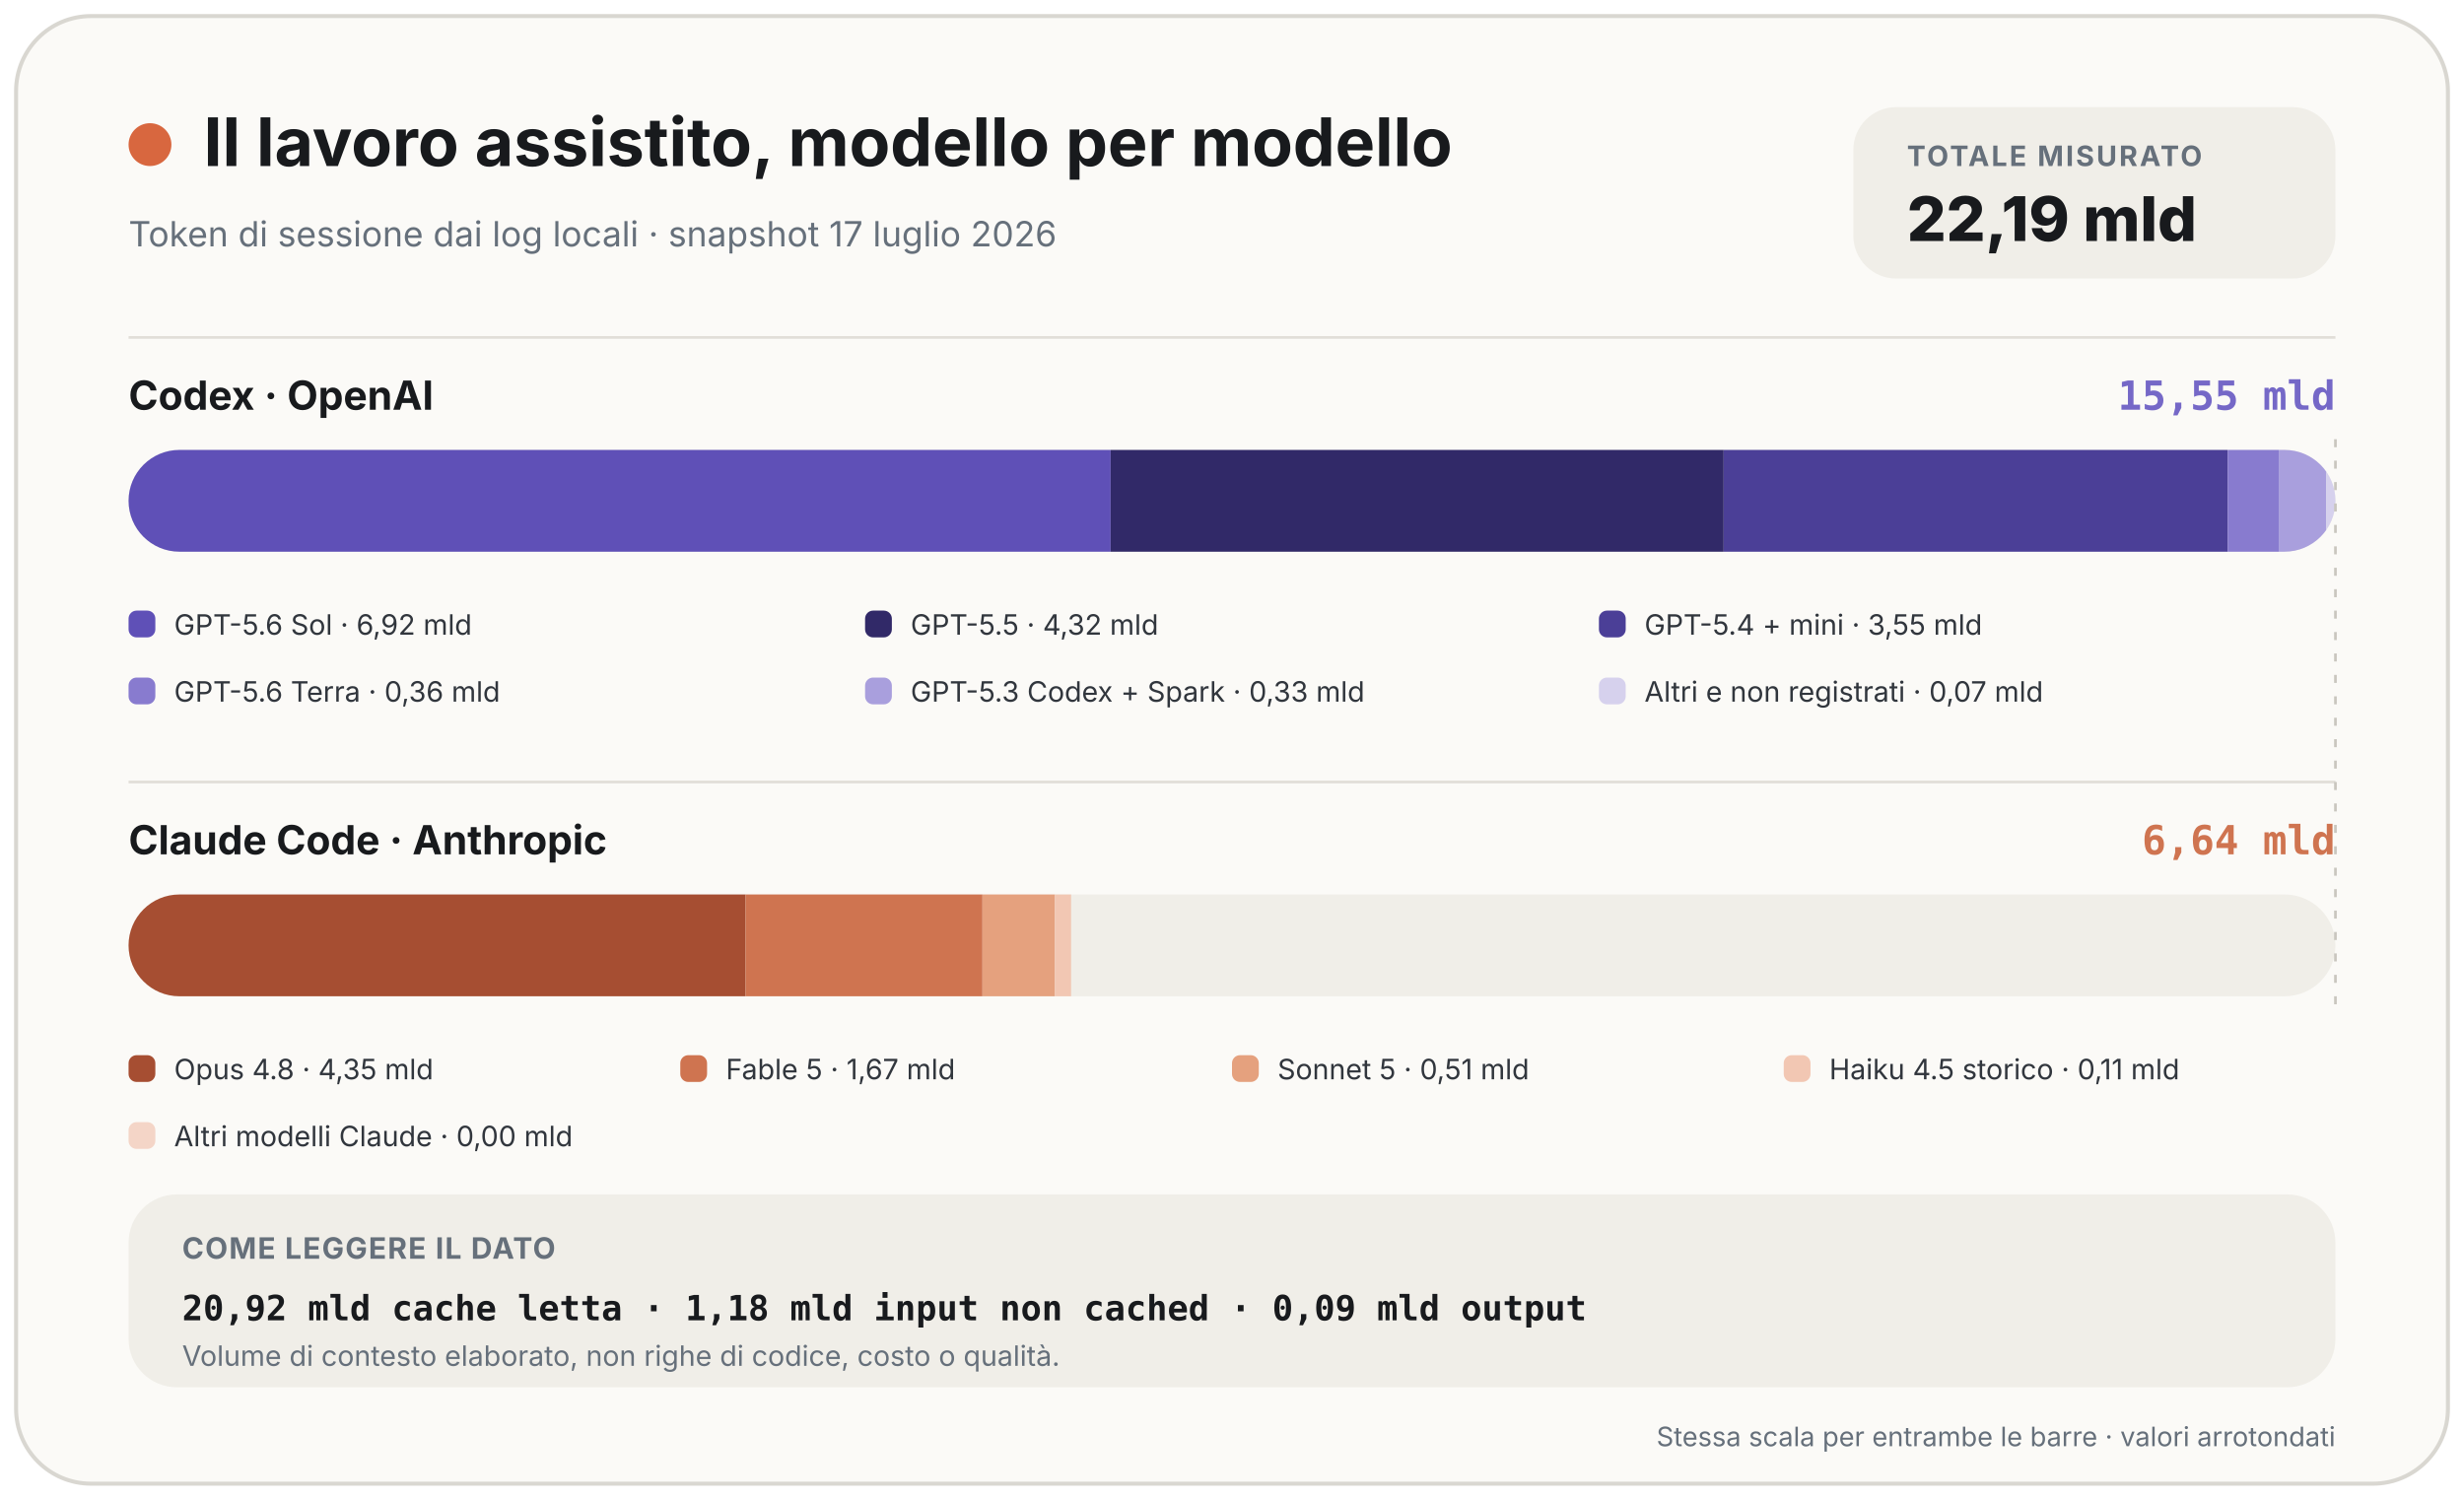
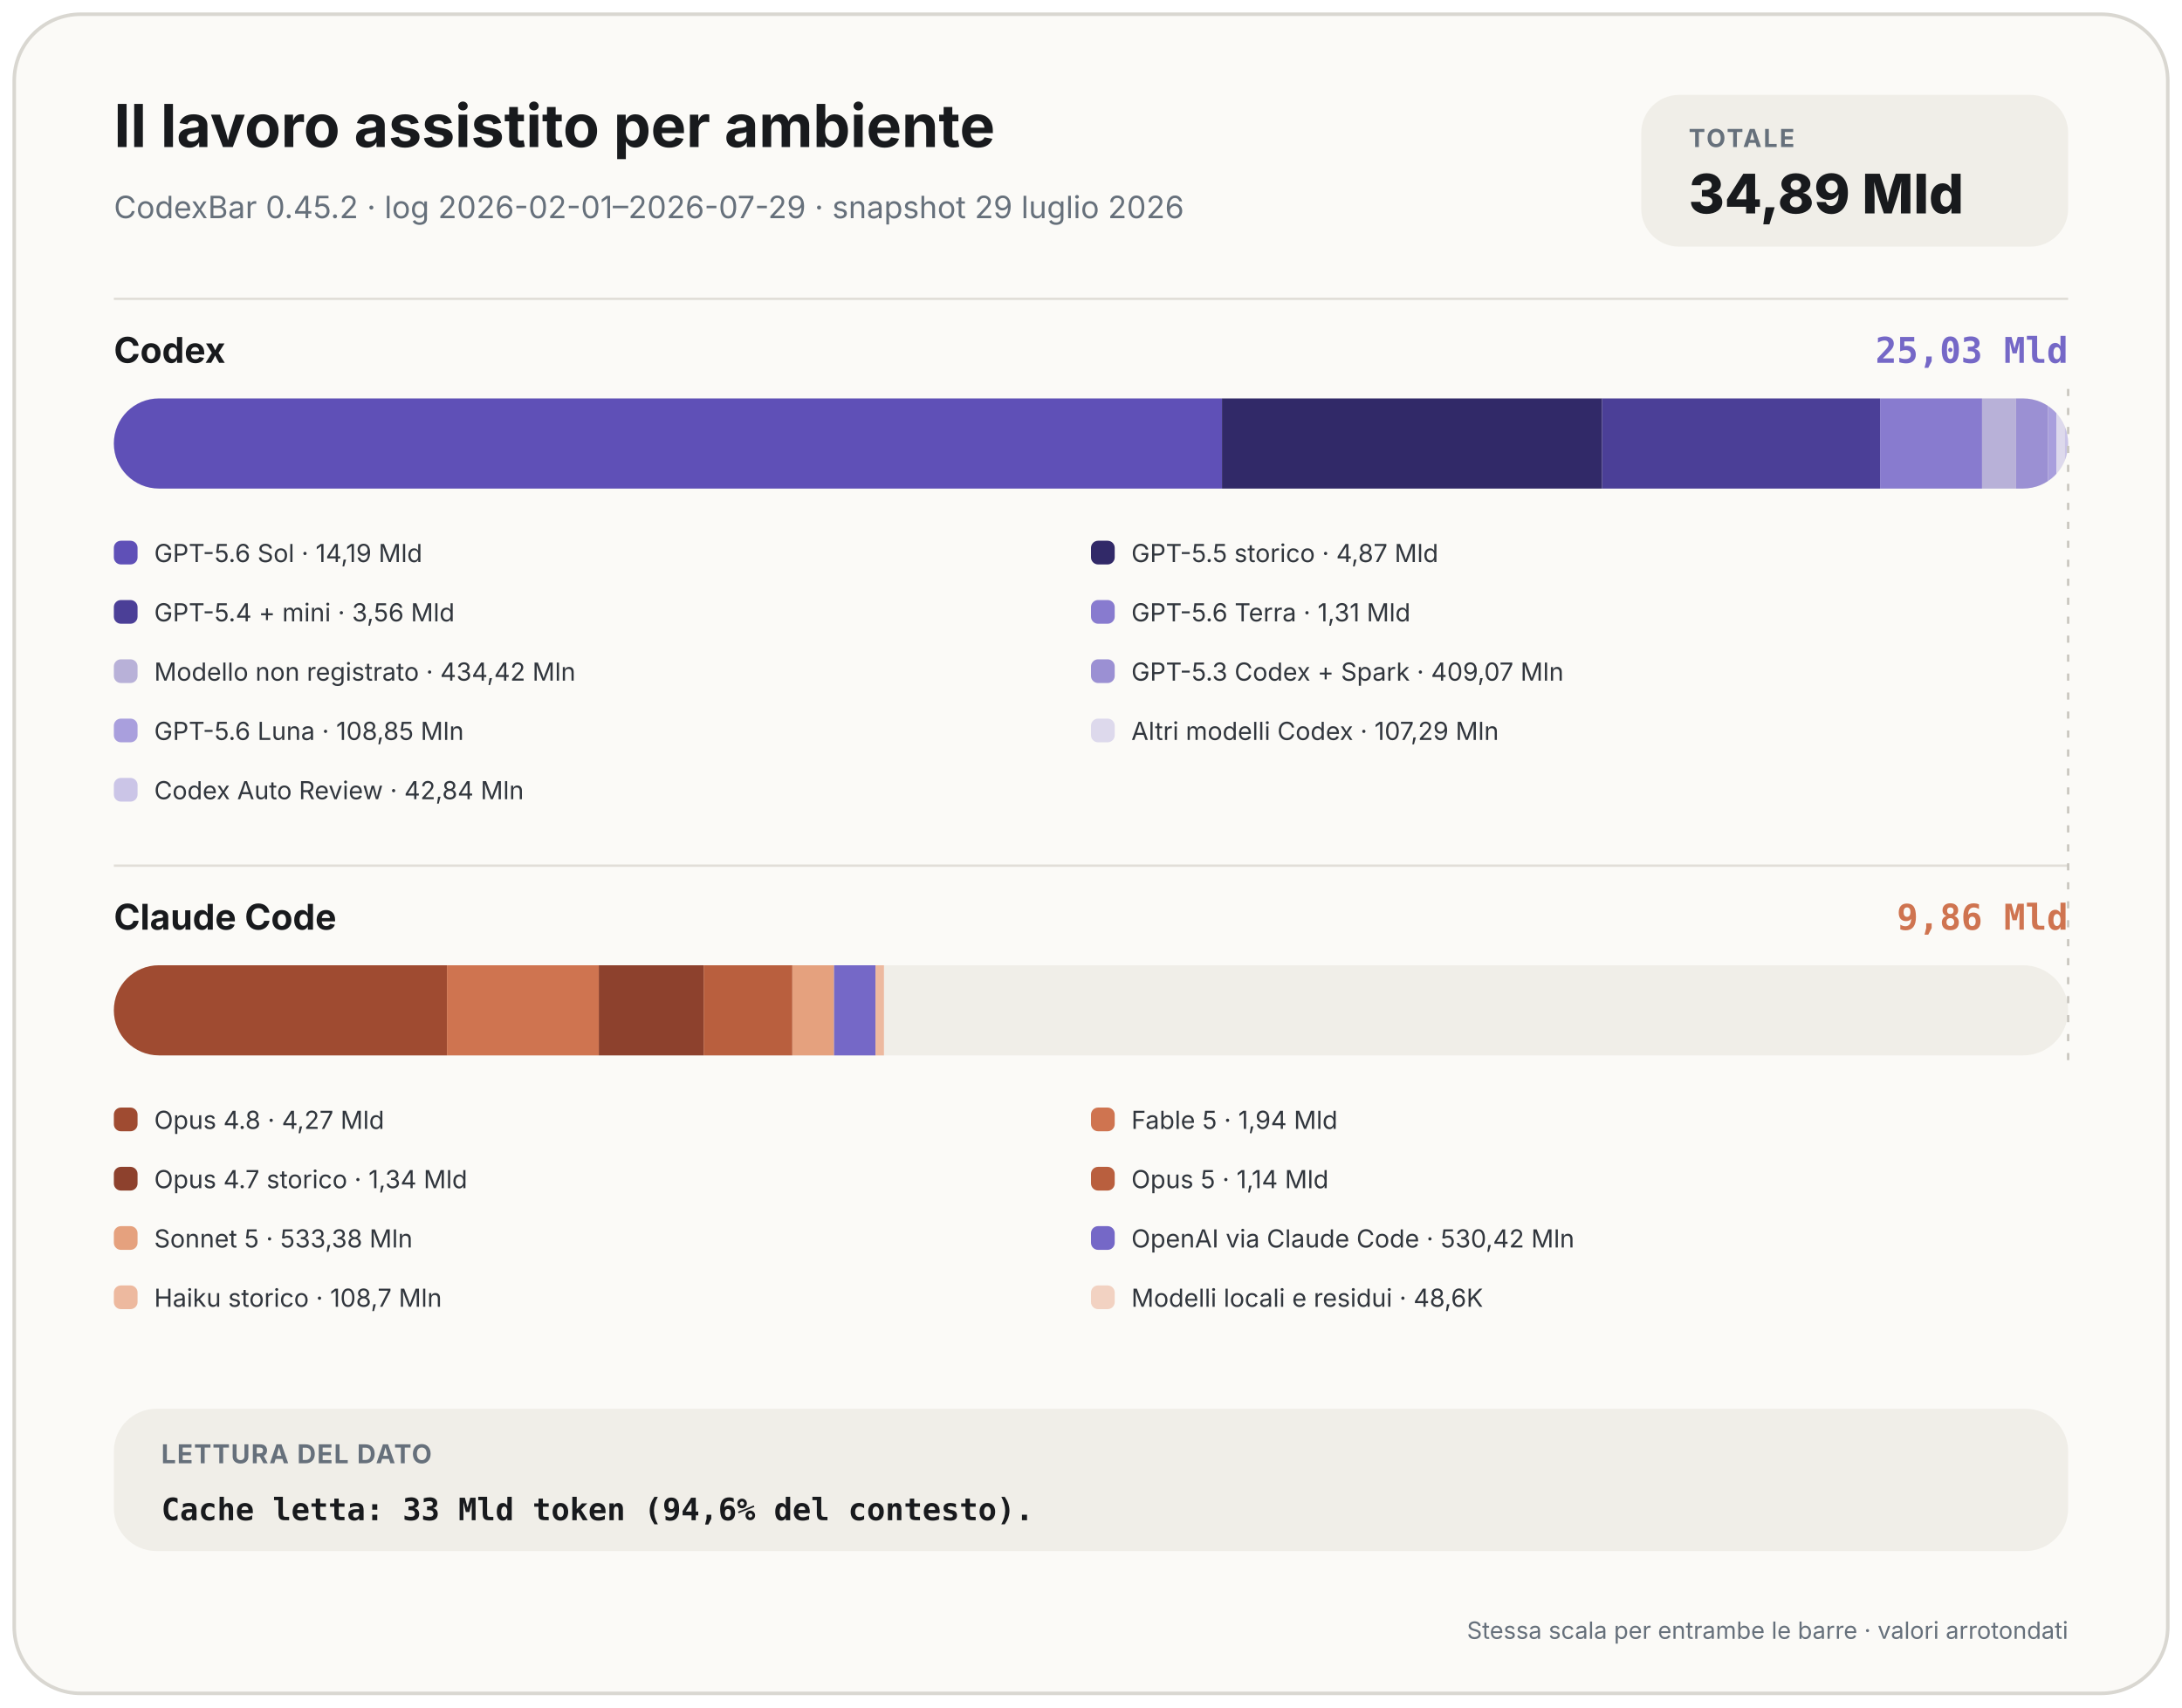
- <svg xmlns="http://www.w3.org/2000/svg" viewBox="0 0 920 560" width="920" height="560" role="img" aria-label="Dashboard token di sessione del 17 luglio 2026: totale 22.185.794.772, Codex 15.546.136.608, Claude Code 6.639.658.164.">
+ <svg xmlns="http://www.w3.org/2000/svg" viewBox="0 0 920 720" width="920" height="720" role="img" aria-label="Dashboard token di sessione del 29 luglio 2026: totale 34.887.730.402, Codex 25.026.076.888, Claude Code 9.861.653.514.">
  <style>
    .frame{fill:#fbfaf7;stroke:#d9d7d1}.panel,.track{fill:#f0eee8}.rule{stroke:#e1ded8}.ink{fill:#181a1d}.muted{fill:#66707b}.body{fill:#31363d}.guide{stroke:#c9c6bf}
  </style>
  <defs>
    <clipPath id="codex-bar">
      <rect x="48" y="168" width="824" height="38" rx="19" />
    </clipPath>
    <clipPath id="claude-bar">
-       <rect x="48" y="334" width="824" height="38" rx="19" />
+       <rect x="48" y="407" width="824" height="38" rx="19" />
    </clipPath>
  </defs>
-   <rect class="frame" x="6" y="6" width="908" height="548" rx="28" stroke-width="1.5" />
-   <circle cx="56" cy="54" r="8" fill="#d8673f" />
-   <text class="ink" x="76" y="62" font-family="Inter,-apple-system,BlinkMacSystemFont,Segoe UI,sans-serif" font-size="25" font-weight="720">Il lavoro assistito, modello per modello</text>
-   <text class="muted" x="48" y="92" font-family="Inter,-apple-system,BlinkMacSystemFont,Segoe UI,sans-serif" font-size="13">Token di sessione dai log locali · snapshot 17 luglio 2026</text>
+   <rect class="frame" x="6" y="6" width="908" height="708" rx="28" stroke-width="1.5" />
+   <text class="ink" x="48" y="62" font-family="Inter,-apple-system,BlinkMacSystemFont,Segoe UI,sans-serif" font-size="25" font-weight="720">Il lavoro assistito per ambiente</text>
+   <text class="muted" x="48" y="92" font-family="Inter,-apple-system,BlinkMacSystemFont,Segoe UI,sans-serif" font-size="13">CodexBar 0.45.2 · log 2026-02-01–2026-07-29 · snapshot 29 luglio 2026</text>
  <rect class="panel" x="692" y="40" width="180" height="64" rx="16" />
-   <text class="muted" x="712" y="62" font-family="Inter,sans-serif" font-size="10.5" font-weight="700" letter-spacing="0.8">TOTALE MISURATO</text>
-   <text class="ink" x="712" y="90" font-family="Inter,sans-serif" font-size="23" font-weight="760">22,19 mld</text>
+   <text class="muted" x="712" y="62" font-family="Inter,sans-serif" font-size="10.5" font-weight="700" letter-spacing="0.8">TOTALE</text>
+   <text class="ink" x="712" y="90" font-family="Inter,sans-serif" font-size="23" font-weight="760">34,89 Mld</text>
  <line class="rule" x1="48" y1="126" x2="872" y2="126" />
-   <text class="ink" x="48" y="153" font-family="Inter,sans-serif" font-size="15" font-weight="700">Codex · OpenAI</text>
-   <text x="872" y="153" text-anchor="end" font-family="IBM Plex Mono,ui-monospace,monospace" font-size="15" font-weight="650" fill="#7568c7">15,55 mld</text>
+   <text class="ink" x="48" y="153" font-family="Inter,sans-serif" font-size="15" font-weight="700">Codex</text>
+   <text x="872" y="153" text-anchor="end" font-family="IBM Plex Mono,ui-monospace,monospace" font-size="15" font-weight="650" fill="#7568c7">25,03 Mld</text>
  <rect class="track" x="48" y="168" width="824" height="38" rx="19" />
  <g clip-path="url(#codex-bar)">
-     <rect x="48.00" y="168" width="366.69" height="38" fill="#5f50b7" />
-     <rect x="414.69" y="168" width="228.88" height="38" fill="#312968" />
-     <rect x="643.57" y="168" width="188.16" height="38" fill="#4b3f97" />
-     <rect x="831.74" y="168" width="19.10" height="38" fill="#887bcf" />
-     <rect x="850.83" y="168" width="17.72" height="38" fill="#a99fdd" />
-     <rect x="868.55" y="168" width="3.45" height="38" fill="#d6d1ed" />
+     <rect x="48.00" y="168" width="467.23" height="38" fill="#5f50b7" />
+     <rect x="515.23" y="168" width="160.25" height="38" fill="#312968" />
+     <rect x="675.47" y="168" width="117.23" height="38" fill="#4b3f97" />
+     <rect x="792.70" y="168" width="43.00" height="38" fill="#887bcf" />
+     <rect x="835.70" y="168" width="14.30" height="38" fill="#b8b1d8" />
+     <rect x="850.00" y="168" width="13.47" height="38" fill="#9b90d3" />
+     <rect x="863.47" y="168" width="3.58" height="38" fill="#a99fdd" />
+     <rect x="867.06" y="168" width="3.53" height="38" fill="#ddd9ec" />
+     <rect x="870.59" y="168" width="1.41" height="38" fill="#cbc5e7" />
  </g>
  <g font-family="Inter,-apple-system,BlinkMacSystemFont,Segoe UI,sans-serif" font-size="10.5">
    <rect x="48" y="228" width="10" height="10" rx="3" fill="#5f50b7" />
-     <text class="body" x="65" y="237">GPT-5.6 Sol · 6,92 mld</text>
-     <rect x="323" y="228" width="10" height="10" rx="3" fill="#312968" />
-     <text class="body" x="340" y="237">GPT-5.5 · 4,32 mld</text>
-     <rect x="597" y="228" width="10" height="10" rx="3" fill="#4b3f97" />
-     <text class="body" x="614" y="237">GPT-5.4 + mini · 3,55 mld</text>
-     <rect x="48" y="253" width="10" height="10" rx="3" fill="#887bcf" />
-     <text class="body" x="65" y="262">GPT-5.6 Terra · 0,36 mld</text>
-     <rect x="323" y="253" width="10" height="10" rx="3" fill="#a99fdd" />
-     <text class="body" x="340" y="262">GPT-5.3 Codex + Spark · 0,33 mld</text>
-     <rect x="597" y="253" width="10" height="10" rx="3" fill="#d6d1ed" />
-     <text class="body" x="614" y="262">Altri e non registrati · 0,07 mld</text>
+     <text class="body" x="65" y="237">GPT-5.6 Sol · 14,19 Mld</text>
+     <rect x="460" y="228" width="10" height="10" rx="3" fill="#312968" />
+     <text class="body" x="477" y="237">GPT-5.5 storico · 4,87 Mld</text>
+     <rect x="48" y="253" width="10" height="10" rx="3" fill="#4b3f97" />
+     <text class="body" x="65" y="262">GPT-5.4 + mini · 3,56 Mld</text>
+     <rect x="460" y="253" width="10" height="10" rx="3" fill="#887bcf" />
+     <text class="body" x="477" y="262">GPT-5.6 Terra · 1,31 Mld</text>
+     <rect x="48" y="278" width="10" height="10" rx="3" fill="#b8b1d8" />
+     <text class="body" x="65" y="287">Modello non registrato · 434,42 Mln</text>
+     <rect x="460" y="278" width="10" height="10" rx="3" fill="#9b90d3" />
+     <text class="body" x="477" y="287">GPT-5.3 Codex + Spark · 409,07 Mln</text>
+     <rect x="48" y="303" width="10" height="10" rx="3" fill="#a99fdd" />
+     <text class="body" x="65" y="312">GPT-5.6 Luna · 108,85 Mln</text>
+     <rect x="460" y="303" width="10" height="10" rx="3" fill="#ddd9ec" />
+     <text class="body" x="477" y="312">Altri modelli Codex · 107,29 Mln</text>
+     <rect x="48" y="328" width="10" height="10" rx="3" fill="#cbc5e7" />
+     <text class="body" x="65" y="337">Codex Auto Review · 42,84 Mln</text>
  </g>
-   <line class="rule" x1="48" y1="292" x2="872" y2="292" />
-   <text class="ink" x="48" y="319" font-family="Inter,sans-serif" font-size="15" font-weight="700">Claude Code · Anthropic</text>
-   <text x="872" y="319" text-anchor="end" font-family="IBM Plex Mono,ui-monospace,monospace" font-size="15" font-weight="650" fill="#cf7450">6,64 mld</text>
-   <rect class="track" x="48" y="334" width="824" height="38" rx="19" />
+   <line class="rule" x1="48" y1="365" x2="872" y2="365" />
+   <text class="ink" x="48" y="392" font-family="Inter,sans-serif" font-size="15" font-weight="700">Claude Code</text>
+   <text x="872" y="392" text-anchor="end" font-family="IBM Plex Mono,ui-monospace,monospace" font-size="15" font-weight="650" fill="#cf7450">9,86 Mld</text>
+   <rect class="track" x="48" y="407" width="824" height="38" rx="19" />
  <g clip-path="url(#claude-bar)">
-     <rect x="48.00" y="334" width="230.38" height="38" fill="#a64e32" />
-     <rect x="278.38" y="334" width="88.45" height="38" fill="#cf7450" />
-     <rect x="366.83" y="334" width="27.00" height="38" fill="#e5a17e" />
-     <rect x="393.83" y="334" width="6.09" height="38" fill="#f2c7b3" />
-     <rect x="399.92" y="334" width="0.00" height="38" fill="#f4d5c7" />
+     <rect x="48.00" y="407" width="140.45" height="38" fill="#9f4b31" />
+     <rect x="188.45" y="407" width="64.03" height="38" fill="#cf7450" />
+     <rect x="252.48" y="407" width="44.21" height="38" fill="#8d412d" />
+     <rect x="296.68" y="407" width="37.41" height="38" fill="#b95f3e" />
+     <rect x="334.09" y="407" width="17.56" height="38" fill="#e5a17e" />
+     <rect x="351.66" y="407" width="17.46" height="38" fill="#7568c7" />
+     <rect x="369.12" y="407" width="3.58" height="38" fill="#edb99f" />
+     <rect x="372.70" y="407" width="0.00" height="38" fill="#f2d2c2" />
  </g>
-   <line class="guide" x1="872" y1="164" x2="872" y2="376" stroke-dasharray="3 5" />
+   <line class="guide" x1="872" y1="164" x2="872" y2="449" stroke-dasharray="3 5" />
  <g font-family="Inter,-apple-system,BlinkMacSystemFont,Segoe UI,sans-serif" font-size="10.5">
-     <rect x="48" y="394" width="10" height="10" rx="3" fill="#a64e32" />
-     <text class="body" x="65" y="403">Opus 4.8 · 4,35 mld</text>
-     <rect x="254" y="394" width="10" height="10" rx="3" fill="#cf7450" />
-     <text class="body" x="271" y="403">Fable 5 · 1,67 mld</text>
-     <rect x="460" y="394" width="10" height="10" rx="3" fill="#e5a17e" />
-     <text class="body" x="477" y="403">Sonnet 5 · 0,51 mld</text>
-     <rect x="666" y="394" width="10" height="10" rx="3" fill="#f2c7b3" />
-     <text class="body" x="683" y="403">Haiku 4.5 storico · 0,11 mld</text>
-     <rect x="48" y="419" width="10" height="10" rx="3" fill="#f4d5c7" />
-     <text class="body" x="65" y="428">Altri modelli Claude · 0,00 mld</text>
+     <rect x="48" y="467" width="10" height="10" rx="3" fill="#9f4b31" />
+     <text class="body" x="65" y="476">Opus 4.8 · 4,27 Mld</text>
+     <rect x="460" y="467" width="10" height="10" rx="3" fill="#cf7450" />
+     <text class="body" x="477" y="476">Fable 5 · 1,94 Mld</text>
+     <rect x="48" y="492" width="10" height="10" rx="3" fill="#8d412d" />
+     <text class="body" x="65" y="501">Opus 4.7 storico · 1,34 Mld</text>
+     <rect x="460" y="492" width="10" height="10" rx="3" fill="#b95f3e" />
+     <text class="body" x="477" y="501">Opus 5 · 1,14 Mld</text>
+     <rect x="48" y="517" width="10" height="10" rx="3" fill="#e5a17e" />
+     <text class="body" x="65" y="526">Sonnet 5 · 533,38 Mln</text>
+     <rect x="460" y="517" width="10" height="10" rx="3" fill="#7568c7" />
+     <text class="body" x="477" y="526">OpenAI via Claude Code · 530,42 Mln</text>
+     <rect x="48" y="542" width="10" height="10" rx="3" fill="#edb99f" />
+     <text class="body" x="65" y="551">Haiku storico · 108,7 Mln</text>
+     <rect x="460" y="542" width="10" height="10" rx="3" fill="#f2d2c2" />
+     <text class="body" x="477" y="551">Modelli locali e residui · 48,6K</text>
  </g>
-   <rect class="panel" x="48" y="446" width="824" height="72" rx="18" />
-   <text class="muted" x="68" y="470" font-family="Inter,sans-serif" font-size="11" font-weight="700" letter-spacing="0.45">COME LEGGERE IL DATO</text>
-   <text class="ink" x="68" y="493" font-family="IBM Plex Mono,ui-monospace,monospace" font-size="13" font-weight="600">20,92 mld cache letta · 1,18 mld input non cached · 0,09 mld output</text>
-   <text class="muted" x="68" y="510" font-family="Inter,sans-serif" font-size="10.5">Volume di contesto elaborato, non righe di codice, costo o qualità.</text>
-   <text class="muted" x="872" y="540" text-anchor="end" font-family="Inter,sans-serif" font-size="10">Stessa scala per entrambe le barre · valori arrotondati</text>
+   <rect class="panel" x="48" y="594" width="824" height="60" rx="18" />
+   <text class="muted" x="68" y="617" font-family="Inter,sans-serif" font-size="11" font-weight="700" letter-spacing="0.45">LETTURA DEL DATO</text>
+   <text class="ink" x="68" y="641" font-family="IBM Plex Mono,ui-monospace,monospace" font-size="13" font-weight="600">Cache letta: 33 Mld token (94,6% del contesto).</text>
+   <text class="muted" x="872" y="691" text-anchor="end" font-family="Inter,sans-serif" font-size="10">Stessa scala per entrambe le barre · valori arrotondati</text>
</svg>
